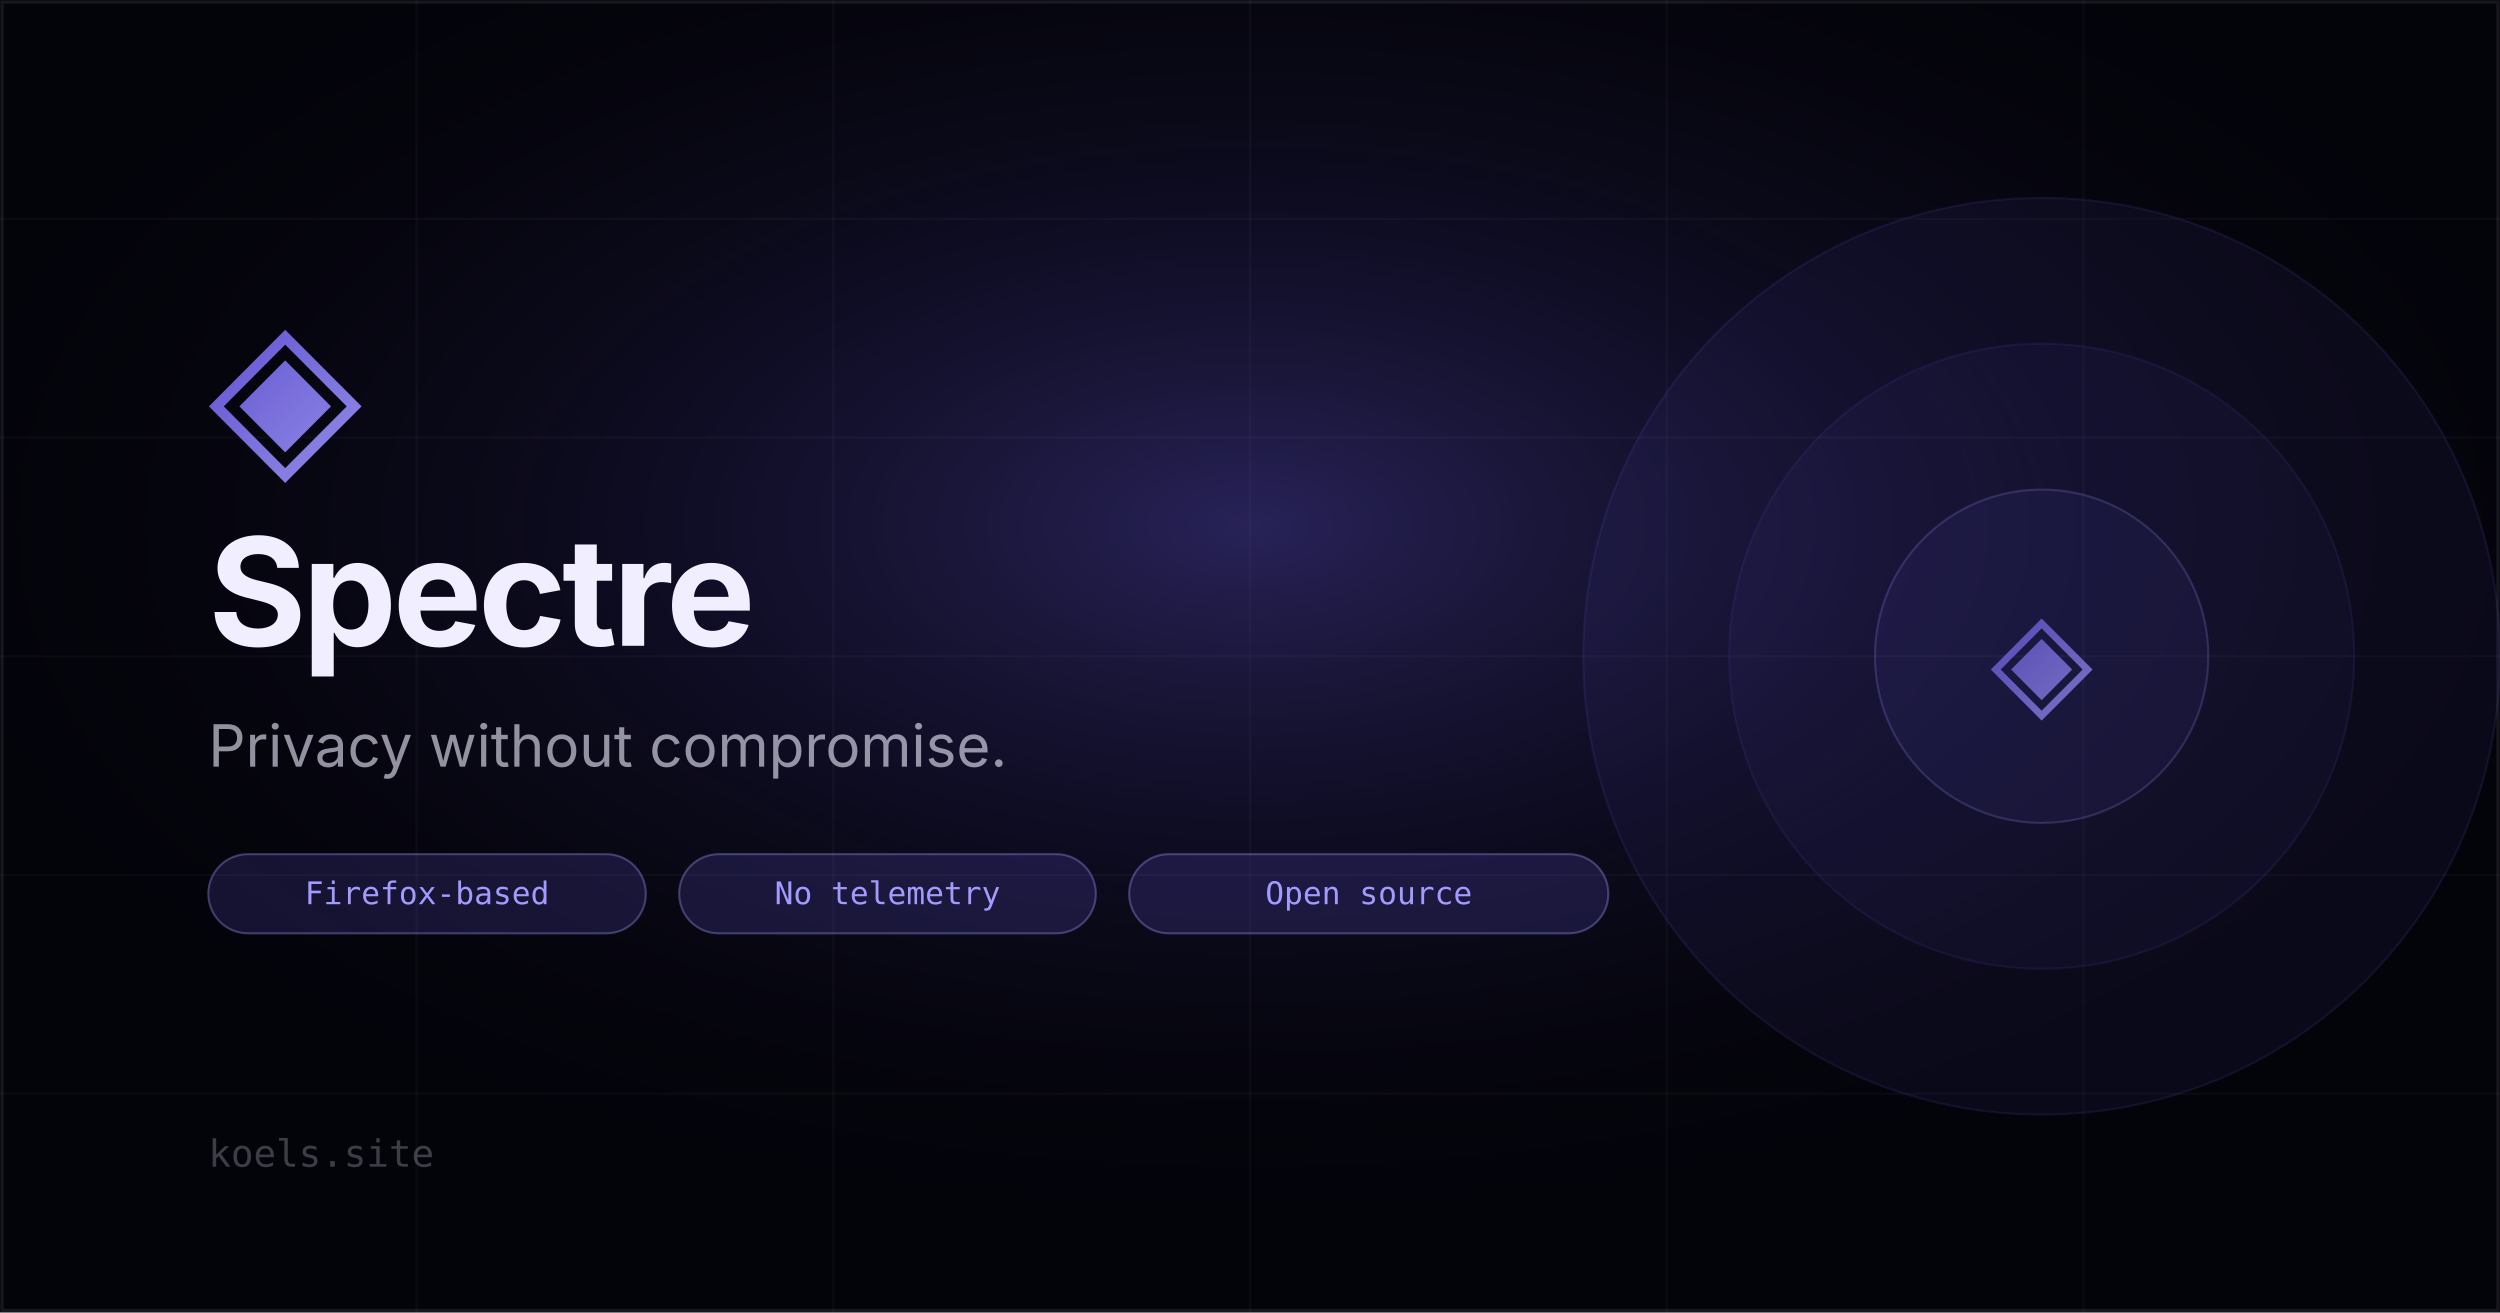
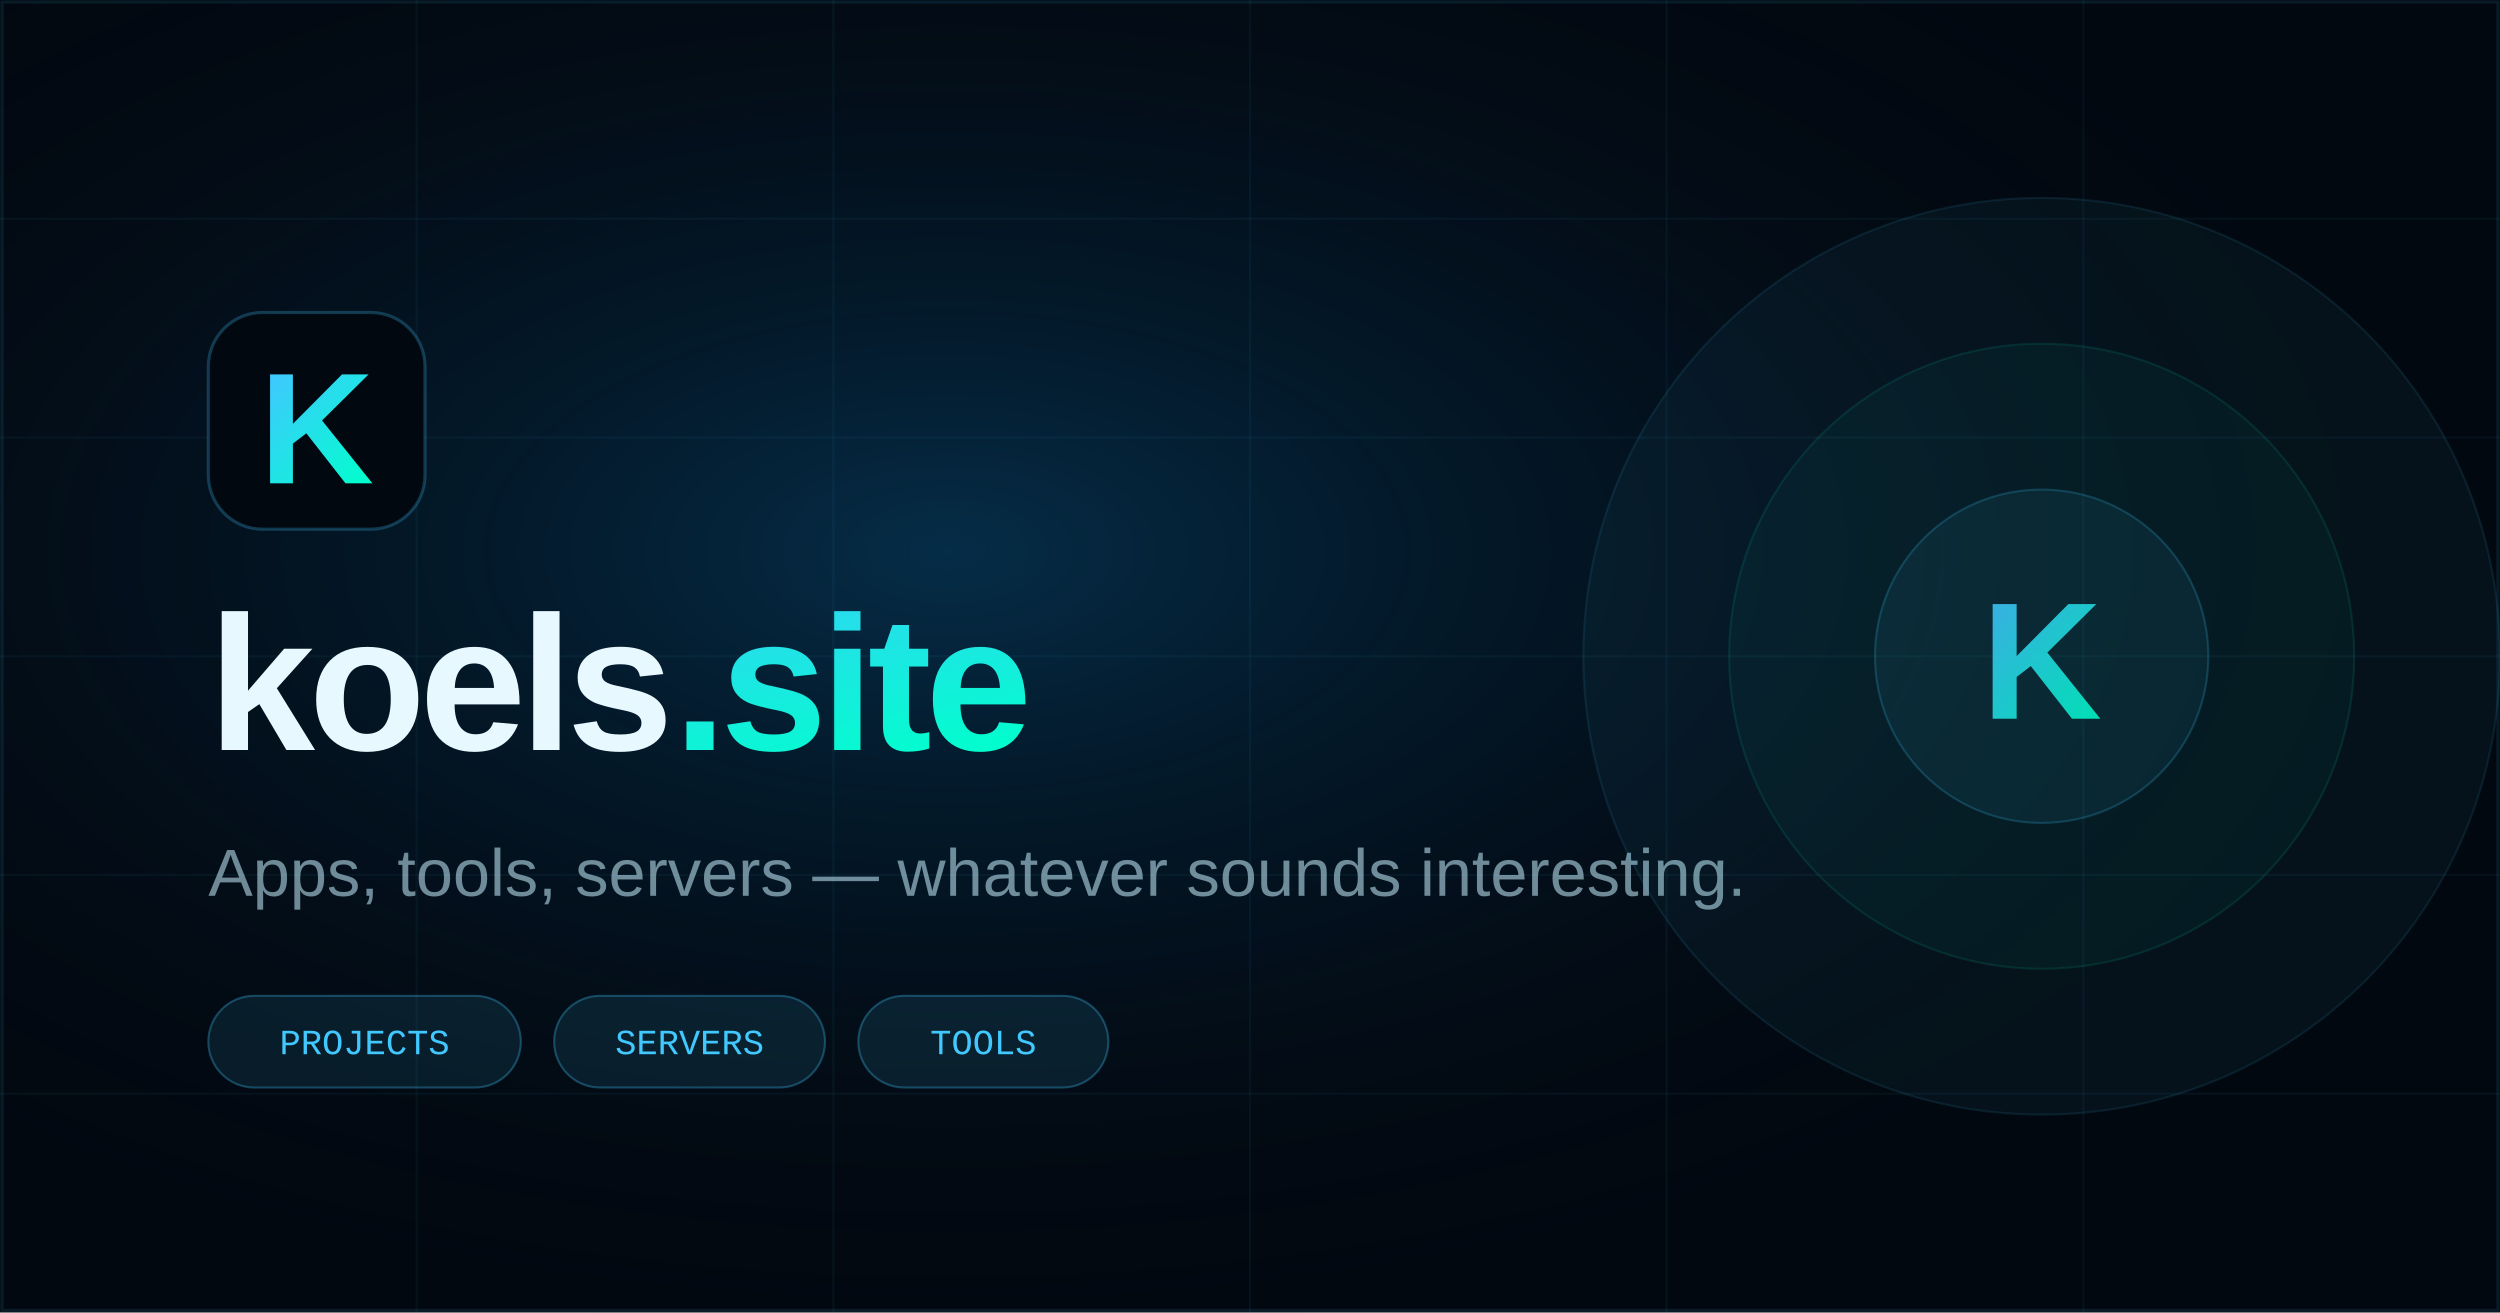
<svg xmlns="http://www.w3.org/2000/svg" width="1200" height="630" viewBox="0 0 1200 630">
  <defs>
-     <radialGradient id="glow" cx="50%" cy="40%" r="55%">
-       <stop offset="0%" stop-color="#6c5ce7" stop-opacity="0.35" />
-       <stop offset="100%" stop-color="#03030a" stop-opacity="0" />
+     <radialGradient id="glow" cx="38%" cy="42%" r="60%">
+       <stop offset="0%" stop-color="#0a5a8c" stop-opacity="0.45" />
+       <stop offset="100%" stop-color="#020810" stop-opacity="0" />
    </radialGradient>
    <linearGradient id="accent" x1="0%" y1="0%" x2="100%" y2="100%">
-       <stop offset="0%" stop-color="#6c5ce7" />
-       <stop offset="100%" stop-color="#a29bfe" />
+       <stop offset="0%" stop-color="#40c8ff" />
+       <stop offset="100%" stop-color="#00ffcc" />
    </linearGradient>
  </defs>
-   <rect width="1200" height="630" fill="#03030a" />
+   <rect width="1200" height="630" fill="#020810" />
  <rect width="1200" height="630" fill="url(#glow)" />
-   <g stroke="rgba(255,255,255,0.03)" stroke-width="1">
+   <g stroke="rgba(64,200,255,0.05)" stroke-width="1">
    <line x1="0" y1="105" x2="1200" y2="105" />
    <line x1="0" y1="210" x2="1200" y2="210" />
    <line x1="0" y1="315" x2="1200" y2="315" />
    <line x1="0" y1="420" x2="1200" y2="420" />
    <line x1="0" y1="525" x2="1200" y2="525" />
    <line x1="200" y1="0" x2="200" y2="630" />
    <line x1="400" y1="0" x2="400" y2="630" />
    <line x1="600" y1="0" x2="600" y2="630" />
    <line x1="800" y1="0" x2="800" y2="630" />
    <line x1="1000" y1="0" x2="1000" y2="630" />
  </g>
-   <rect x="1" y="1" width="1198" height="628" fill="none" stroke="rgba(255,255,255,0.08)" stroke-width="1.5" rx="0" />
-   <text x="100" y="220" font-family="serif" font-size="96" fill="url(#accent)" opacity="0.9">◈</text>
-   <text x="100" y="310" font-family="'Inter',Arial,sans-serif" font-size="72" font-weight="700" fill="#f0eeff" letter-spacing="-2">Spectre</text>
-   <text x="100" y="368" font-family="'Inter',Arial,sans-serif" font-size="28" font-weight="400" fill="rgba(240,238,255,0.6)">Privacy without compromise.</text>
-   <rect x="100" y="410" width="210" height="38" rx="19" fill="rgba(108,92,231,0.18)" stroke="rgba(162,155,254,0.35)" stroke-width="1" />
-   <text x="205" y="434" font-family="'JetBrains Mono',monospace,monospace" font-size="15" fill="#a29bfe" text-anchor="middle">Firefox-based</text>
-   <rect x="326" y="410" width="200" height="38" rx="19" fill="rgba(108,92,231,0.18)" stroke="rgba(162,155,254,0.35)" stroke-width="1" />
-   <text x="426" y="434" font-family="'JetBrains Mono',monospace,monospace" font-size="15" fill="#a29bfe" text-anchor="middle">No telemetry</text>
-   <rect x="542" y="410" width="230" height="38" rx="19" fill="rgba(108,92,231,0.18)" stroke="rgba(162,155,254,0.35)" stroke-width="1" />
-   <text x="657" y="434" font-family="'JetBrains Mono',monospace,monospace" font-size="15" fill="#a29bfe" text-anchor="middle">Open source</text>
-   <text x="100" y="560" font-family="'JetBrains Mono',monospace,monospace" font-size="18" fill="rgba(240,238,255,0.25)">koels.site</text>
-   <circle cx="980" cy="315" r="220" fill="rgba(108,92,231,0.07)" stroke="rgba(108,92,231,0.12)" stroke-width="1" />
-   <circle cx="980" cy="315" r="150" fill="rgba(108,92,231,0.06)" stroke="rgba(108,92,231,0.1)" stroke-width="1" />
-   <circle cx="980" cy="315" r="80" fill="rgba(108,92,231,0.08)" stroke="rgba(162,155,254,0.2)" stroke-width="1" />
-   <text x="980" y="338" font-family="serif" font-size="64" fill="url(#accent)" text-anchor="middle" opacity="0.7">◈</text>
+   <rect x="1" y="1" width="1198" height="628" fill="none" stroke="rgba(64,200,255,0.1)" stroke-width="1.5" />
+   <rect x="100" y="150" width="104" height="104" rx="26" fill="#020810" stroke="rgba(64,200,255,0.25)" stroke-width="1.5" />
+   <text x="152" y="232" font-family="Arial,'Helvetica Neue',sans-serif" font-size="76" font-weight="900" fill="url(#accent)" text-anchor="middle">K</text>
+   <text x="100" y="360" font-family="Arial,'Helvetica Neue',sans-serif" font-size="92" font-weight="800" fill="#e8f8ff" letter-spacing="-3">koels<tspan fill="url(#accent)">.site</tspan>
+   </text>
+   <text x="100" y="430" font-family="Arial,'Helvetica Neue',sans-serif" font-size="32" font-weight="400" fill="rgba(200,240,255,0.55)">Apps, tools, servers — whatever sounds interesting.</text>
+   <rect x="100" y="478" width="150" height="44" rx="22" fill="rgba(64,200,255,0.1)" stroke="rgba(64,200,255,0.3)" stroke-width="1" />
+   <text x="175" y="506" font-family="'Courier New',monospace" font-size="17" fill="#40c8ff" text-anchor="middle">PROJECTS</text>
+   <rect x="266" y="478" width="130" height="44" rx="22" fill="rgba(64,200,255,0.1)" stroke="rgba(64,200,255,0.3)" stroke-width="1" />
+   <text x="331" y="506" font-family="'Courier New',monospace" font-size="17" fill="#40c8ff" text-anchor="middle">SERVERS</text>
+   <rect x="412" y="478" width="120" height="44" rx="22" fill="rgba(64,200,255,0.1)" stroke="rgba(64,200,255,0.3)" stroke-width="1" />
+   <text x="472" y="506" font-family="'Courier New',monospace" font-size="17" fill="#40c8ff" text-anchor="middle">TOOLS</text>
+   <circle cx="980" cy="315" r="220" fill="rgba(64,200,255,0.05)" stroke="rgba(64,200,255,0.1)" stroke-width="1" />
+   <circle cx="980" cy="315" r="150" fill="rgba(0,255,204,0.04)" stroke="rgba(0,255,204,0.1)" stroke-width="1" />
+   <circle cx="980" cy="315" r="80" fill="rgba(64,200,255,0.07)" stroke="rgba(64,200,255,0.2)" stroke-width="1" />
+   <text x="980" y="345" font-family="Arial,'Helvetica Neue',sans-serif" font-size="80" font-weight="900" fill="url(#accent)" text-anchor="middle" opacity="0.85">K</text>
</svg>
